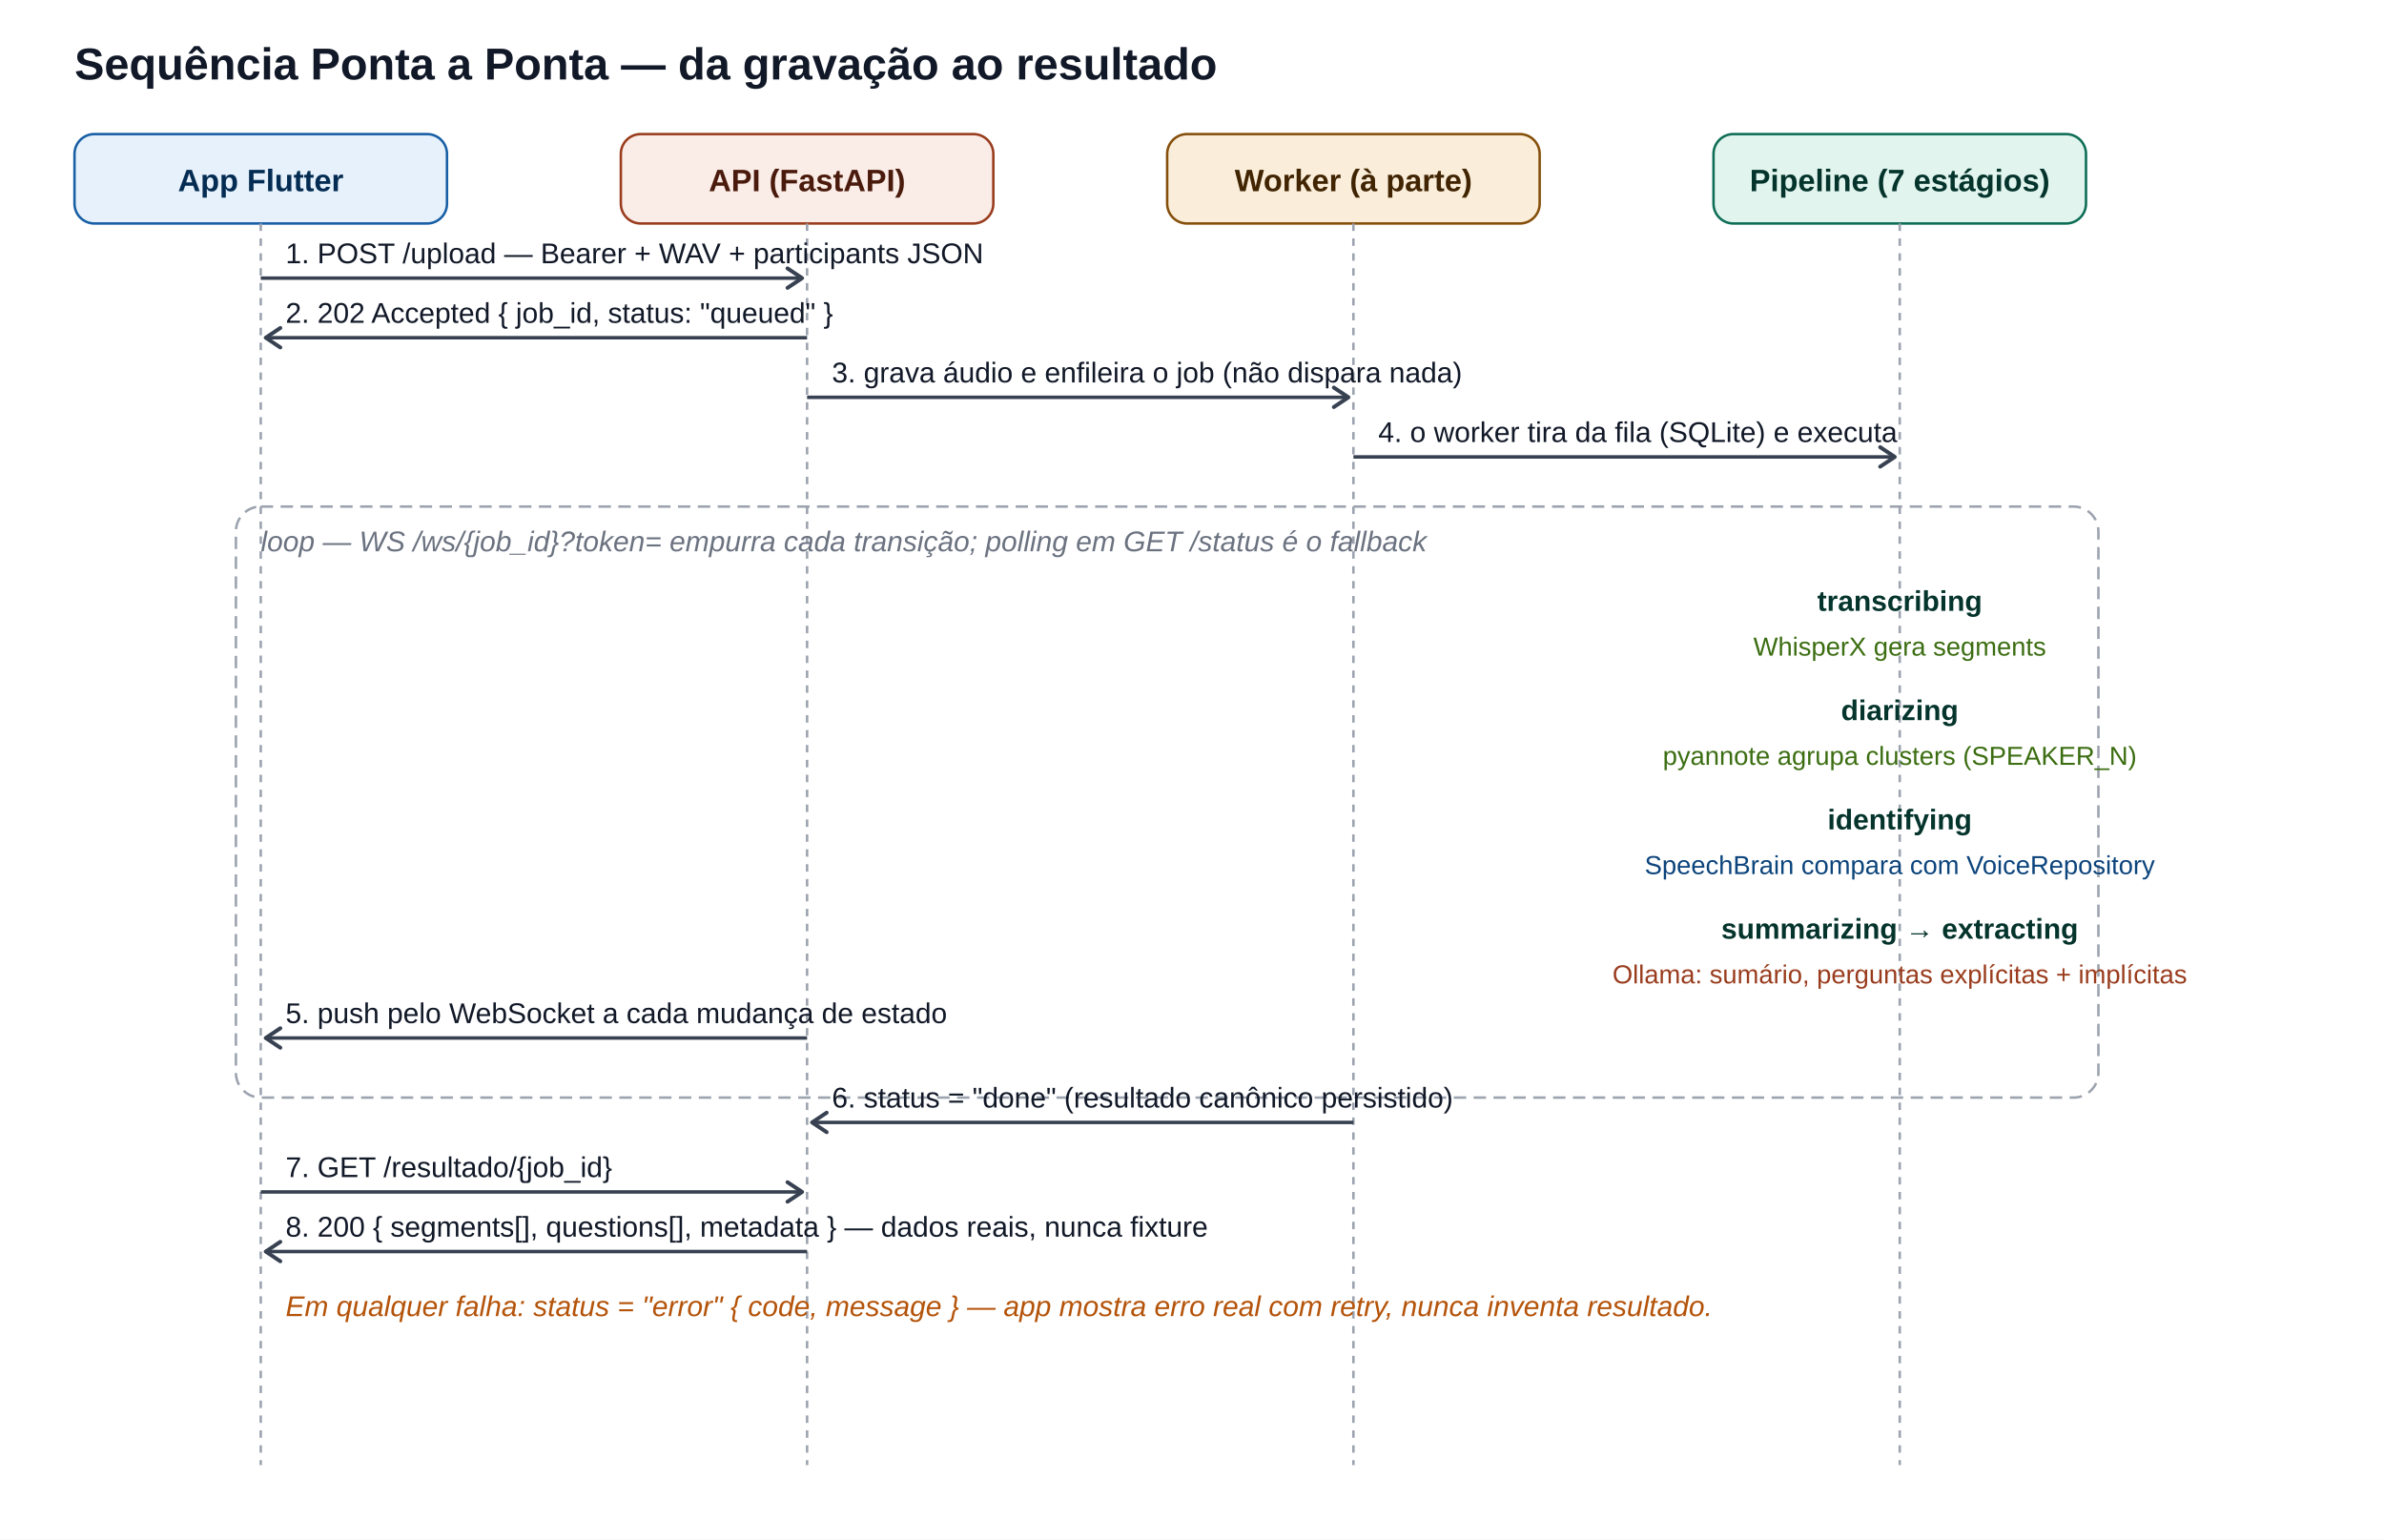
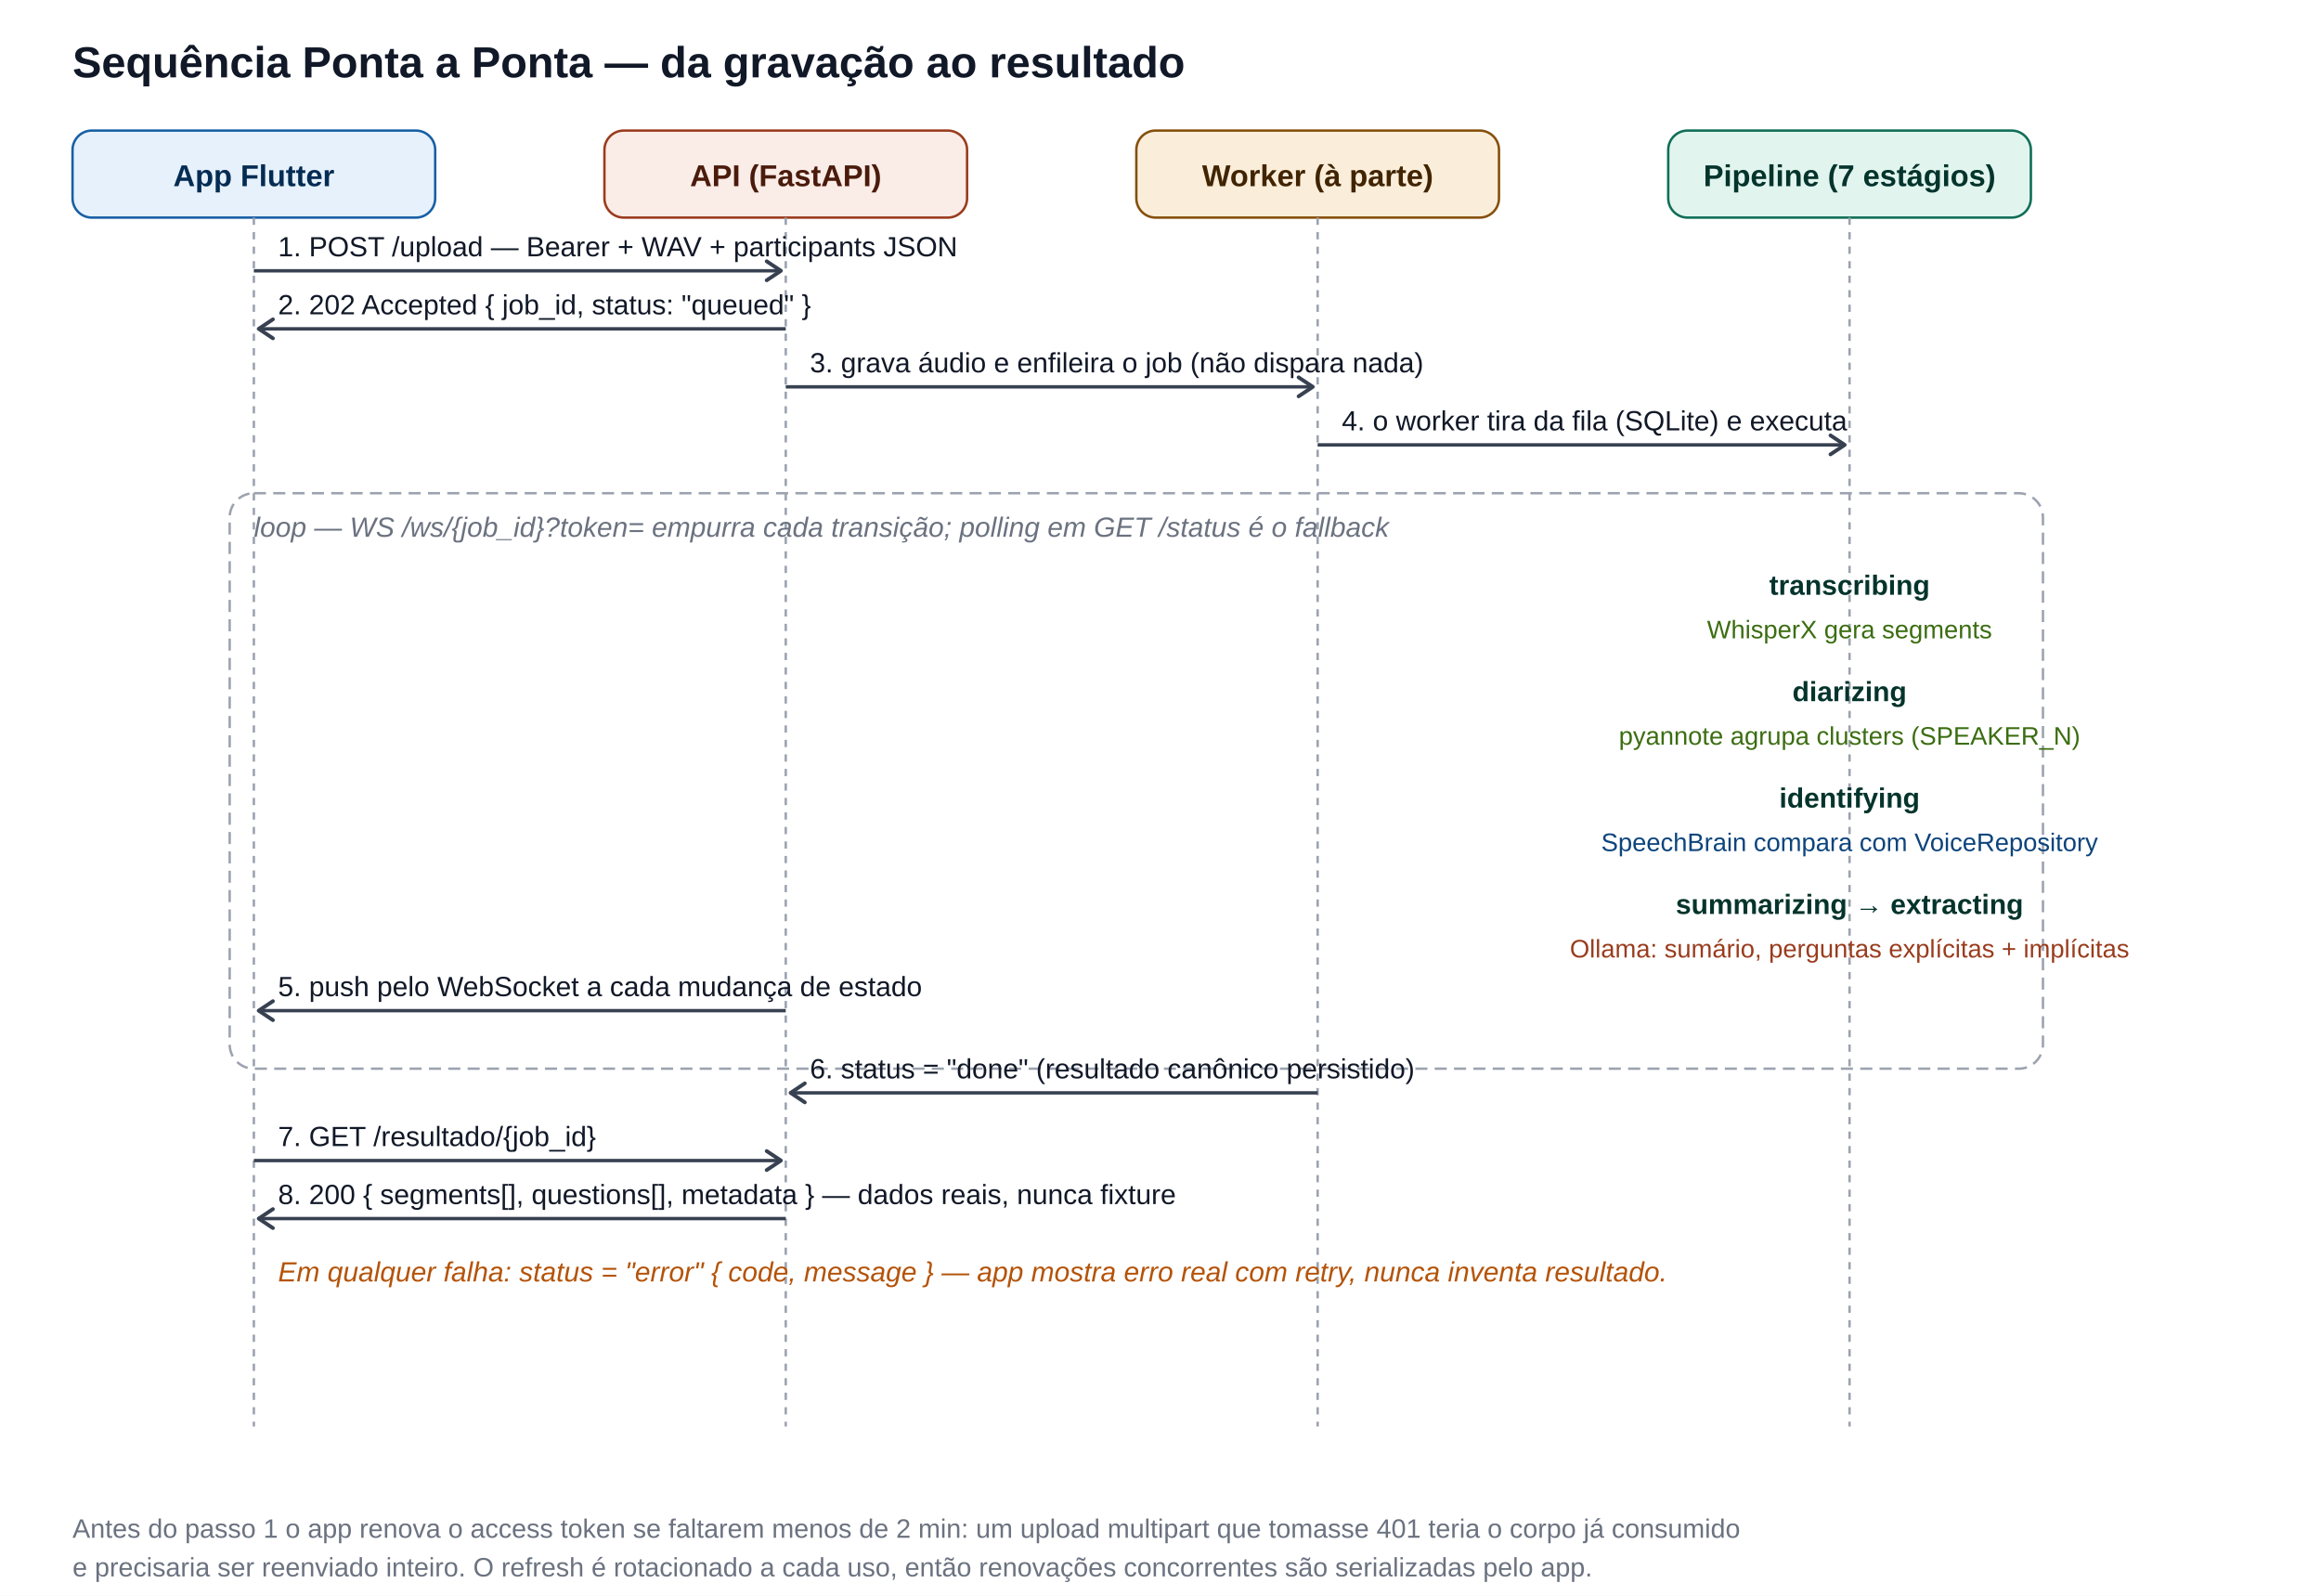
- <svg xmlns="http://www.w3.org/2000/svg" width="960" height="620" viewBox="0 0 960 620" font-family="Arial, Helvetica, sans-serif">
+ <svg xmlns="http://www.w3.org/2000/svg" width="960" height="660" viewBox="0 0 960 660" font-family="Arial, Helvetica, sans-serif">
  <defs>
    <marker id="arrow4" viewBox="0 0 10 10" refX="8" refY="5" markerWidth="7" markerHeight="7" orient="auto-start-reverse">
      <path d="M2 1L8 5L2 9" fill="none" stroke="#374151" stroke-width="1.6" stroke-linecap="round" stroke-linejoin="round" />
    </marker>
  </defs>
-   <rect width="960" height="620" fill="#FFFFFF" />
+   <rect width="960" height="660" fill="#FFFFFF" />
  <text x="30" y="32" font-size="18" font-weight="bold" fill="#111827">Sequência Ponta a Ponta — da gravação ao resultado</text>
  <g font-size="12.5" font-weight="bold" text-anchor="middle">
    <rect x="30" y="54" width="150" height="36" rx="8" fill="#E6F1FB" stroke="#185FA5" />
    <text x="105" y="77" fill="#042C53">App Flutter</text>
    <rect x="250" y="54" width="150" height="36" rx="8" fill="#FAECE7" stroke="#993C1D" />
    <text x="325" y="77" fill="#4A1B0C">API (FastAPI)</text>
    <rect x="470" y="54" width="150" height="36" rx="8" fill="#FAEEDA" stroke="#854F0B" />
    <text x="545" y="77" fill="#412402">Worker (à parte)</text>
    <rect x="690" y="54" width="150" height="36" rx="8" fill="#E1F5EE" stroke="#0F6E56" />
    <text x="765" y="77" fill="#04342C">Pipeline (7 estágios)</text>
  </g>
  <line x1="105" y1="90" x2="105" y2="590" stroke="#9CA3AF" stroke-width="1" stroke-dasharray="3,3" />
  <line x1="325" y1="90" x2="325" y2="590" stroke="#9CA3AF" stroke-width="1" stroke-dasharray="3,3" />
  <line x1="545" y1="90" x2="545" y2="590" stroke="#9CA3AF" stroke-width="1" stroke-dasharray="3,3" />
  <line x1="765" y1="90" x2="765" y2="590" stroke="#9CA3AF" stroke-width="1" stroke-dasharray="3,3" />
  <g font-size="11.5" fill="#111827">
    <line x1="105" y1="112" x2="323" y2="112" stroke="#374151" stroke-width="1.4" marker-end="url(#arrow4)" />
    <text x="115" y="106">1. POST /upload — Bearer + WAV + participants JSON</text>
    <line x1="325" y1="136" x2="107" y2="136" stroke="#374151" stroke-width="1.4" marker-end="url(#arrow4)" />
    <text x="115" y="130">2. 202 Accepted { job_id, status: "queued" }</text>
    <line x1="325" y1="160" x2="543" y2="160" stroke="#374151" stroke-width="1.4" marker-end="url(#arrow4)" />
    <text x="335" y="154">3. grava áudio e enfileira o job (não dispara nada)</text>
    <line x1="545" y1="184" x2="763" y2="184" stroke="#374151" stroke-width="1.4" marker-end="url(#arrow4)" />
    <text x="555" y="178">4. o worker tira da fila (SQLite) e executa</text>
    <rect x="95" y="204" width="750" height="238" rx="10" fill="none" stroke="#9CA3AF" stroke-width="1" stroke-dasharray="5,3" />
    <text x="105" y="222" font-style="italic" fill="#6B7280">loop — WS /ws/{job_id}?token= empurra cada transição; polling em GET /status é o fallback</text>
    <text x="765" y="246" text-anchor="middle" font-weight="bold" fill="#04342C">transcribing</text>
    <text x="765" y="264" text-anchor="middle" fill="#3B6D11" font-size="10.5">WhisperX gera segments</text>
    <text x="765" y="290" text-anchor="middle" font-weight="bold" fill="#04342C">diarizing</text>
    <text x="765" y="308" text-anchor="middle" fill="#3B6D11" font-size="10.5">pyannote agrupa clusters (SPEAKER_N)</text>
    <text x="765" y="334" text-anchor="middle" font-weight="bold" fill="#04342C">identifying</text>
    <text x="765" y="352" text-anchor="middle" fill="#0C447C" font-size="10.5">SpeechBrain compara com VoiceRepository</text>
    <text x="765" y="378" text-anchor="middle" font-weight="bold" fill="#04342C">summarizing → extracting</text>
    <text x="765" y="396" text-anchor="middle" fill="#993C1D" font-size="10.5">Ollama: sumário, perguntas explícitas + implícitas</text>
    <line x1="325" y1="418" x2="107" y2="418" stroke="#374151" stroke-width="1.4" marker-end="url(#arrow4)" />
    <text x="115" y="412">5. push pelo WebSocket a cada mudança de estado</text>
    <line x1="545" y1="452" x2="327" y2="452" stroke="#374151" stroke-width="1.4" marker-end="url(#arrow4)" />
    <text x="335" y="446">6. status = "done" (resultado canônico persistido)</text>
    <line x1="105" y1="480" x2="323" y2="480" stroke="#374151" stroke-width="1.4" marker-end="url(#arrow4)" />
    <text x="115" y="474">7. GET /resultado/{job_id}</text>
    <line x1="325" y1="504" x2="107" y2="504" stroke="#374151" stroke-width="1.4" marker-end="url(#arrow4)" />
    <text x="115" y="498">8. 200 { segments[], questions[], metadata } — dados reais, nunca fixture</text>
    <text x="115" y="530" font-style="italic" fill="#B45309">Em qualquer falha: status = "error" { code, message } — app mostra erro real com retry, nunca inventa resultado.</text>
  </g>
+   <text x="30" y="636" font-size="11" fill="#6B7280">Antes do passo 1 o app renova o access token se faltarem menos de 2 min: um upload multipart que tomasse 401 teria o corpo já consumido</text>
+   <text x="30" y="652" font-size="11" fill="#6B7280">e precisaria ser reenviado inteiro. O refresh é rotacionado a cada uso, então renovações concorrentes são serializadas pelo app.</text>
</svg>
